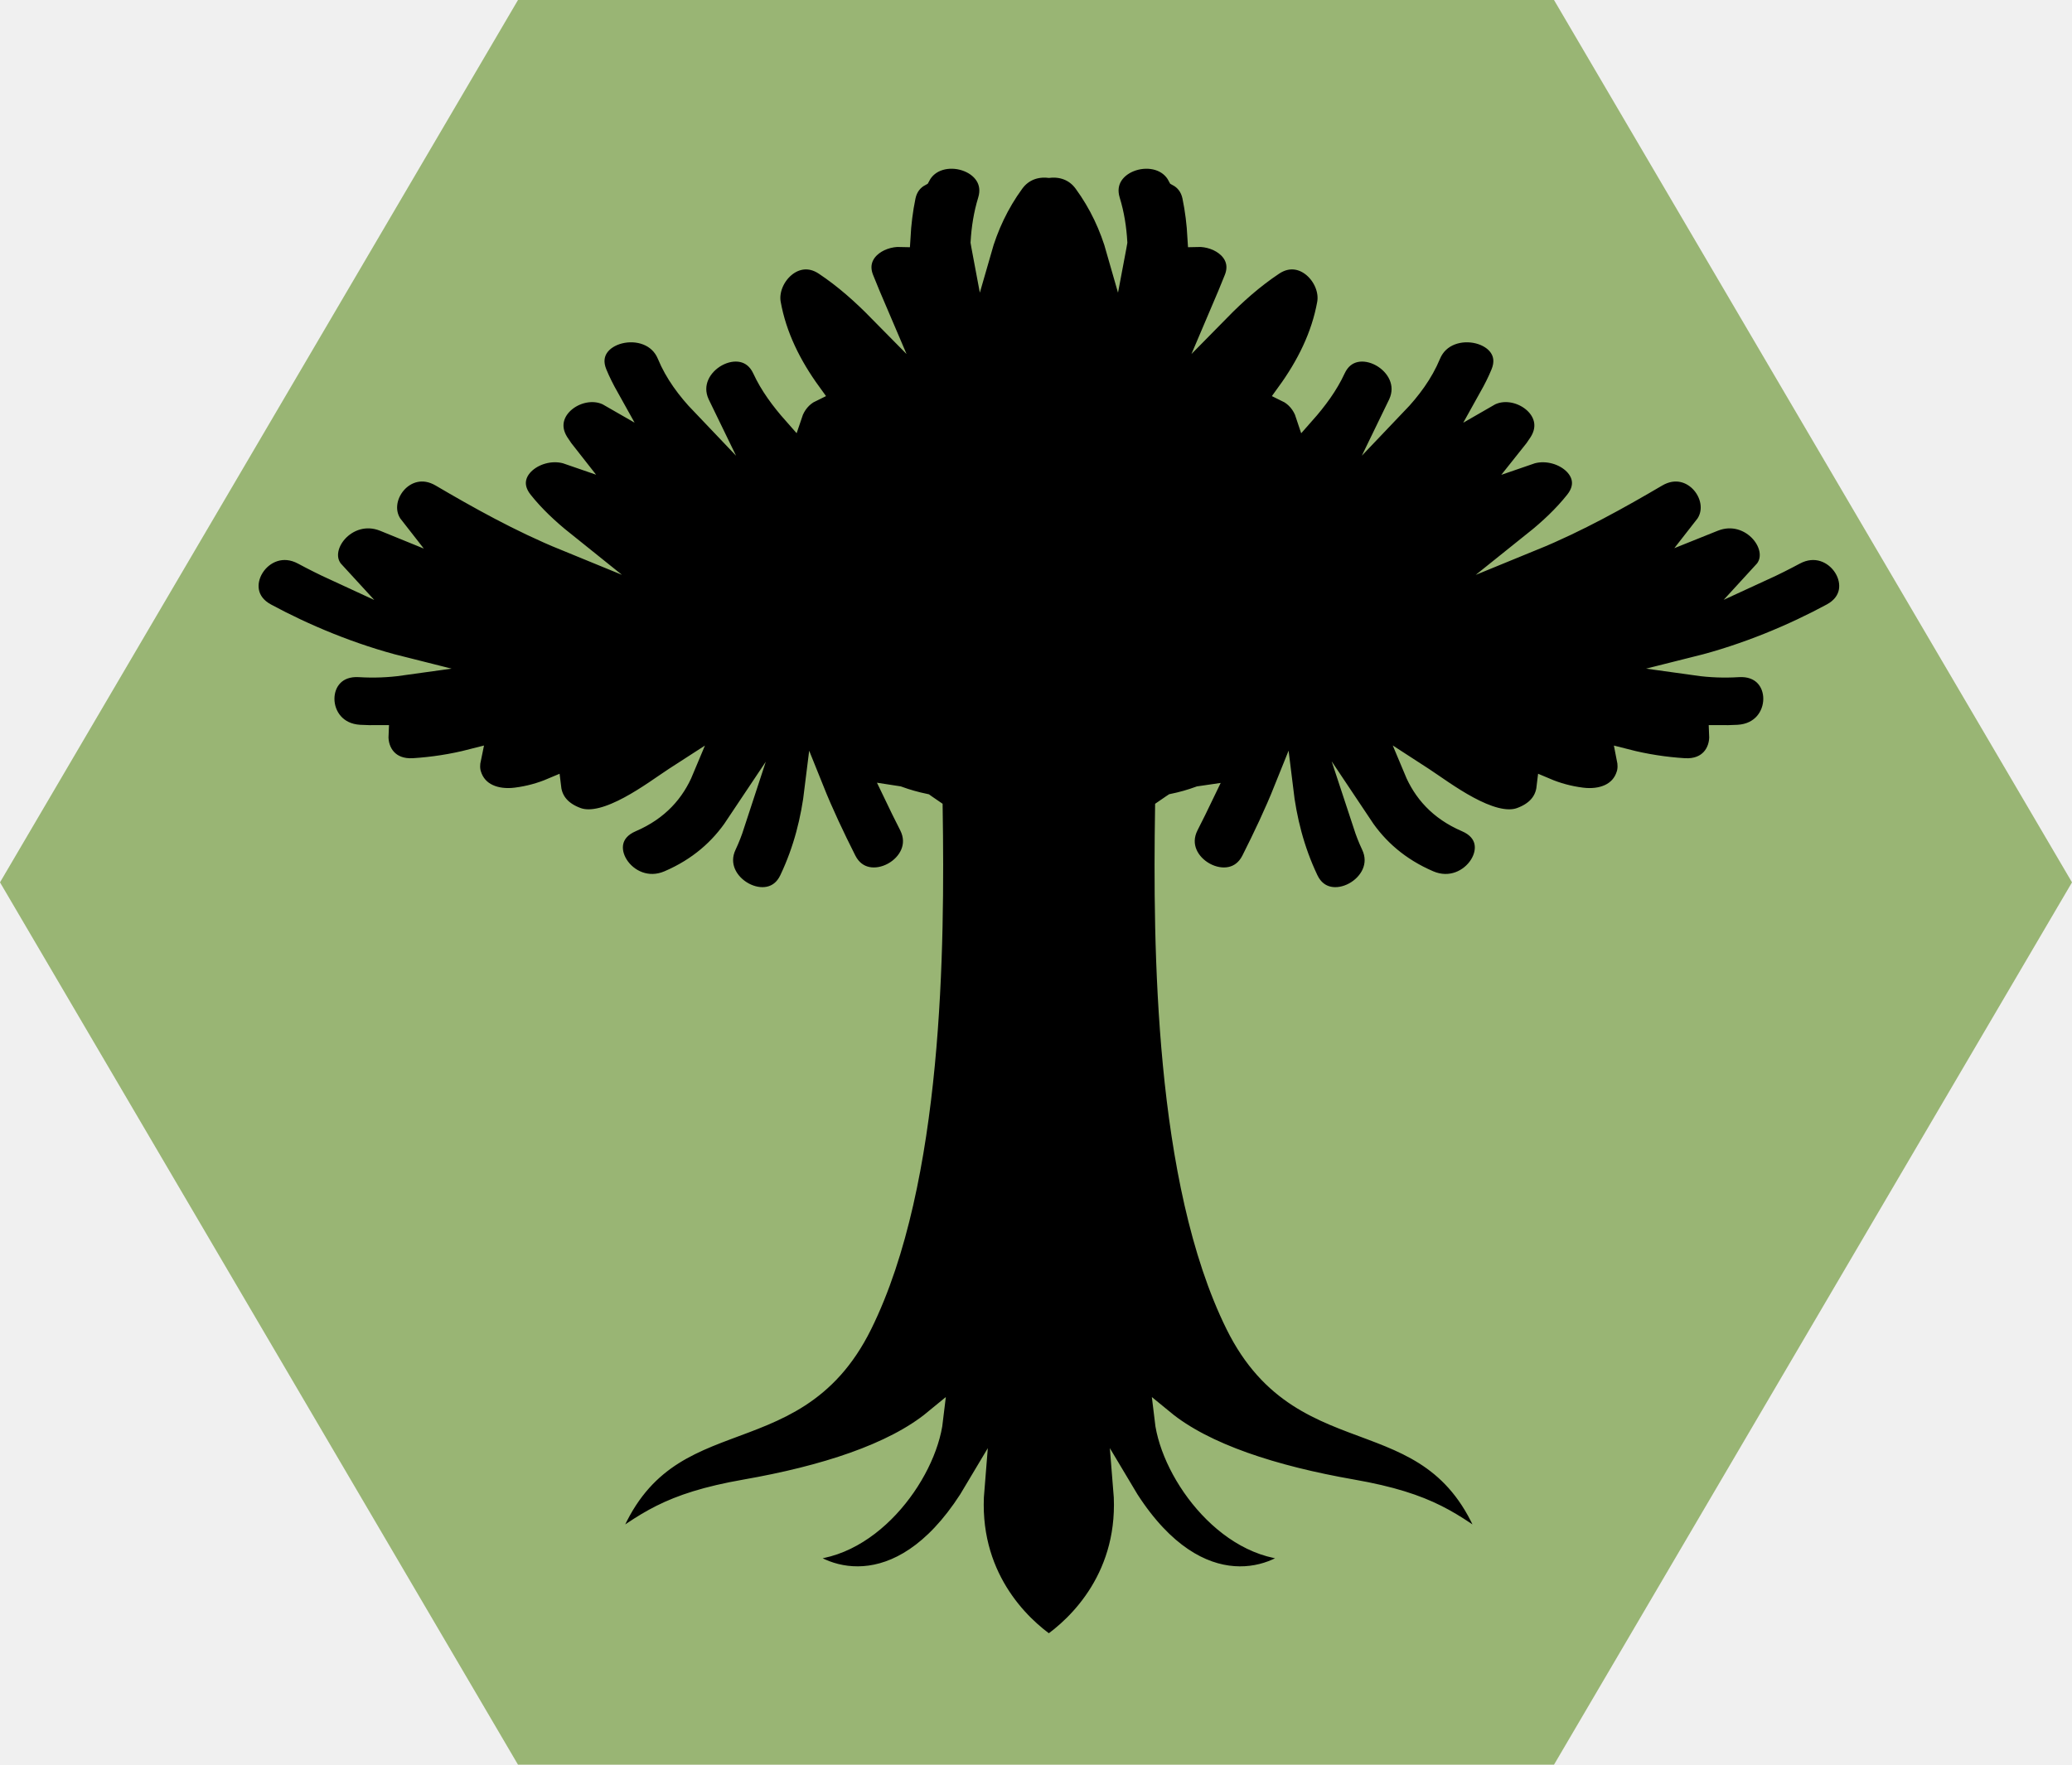
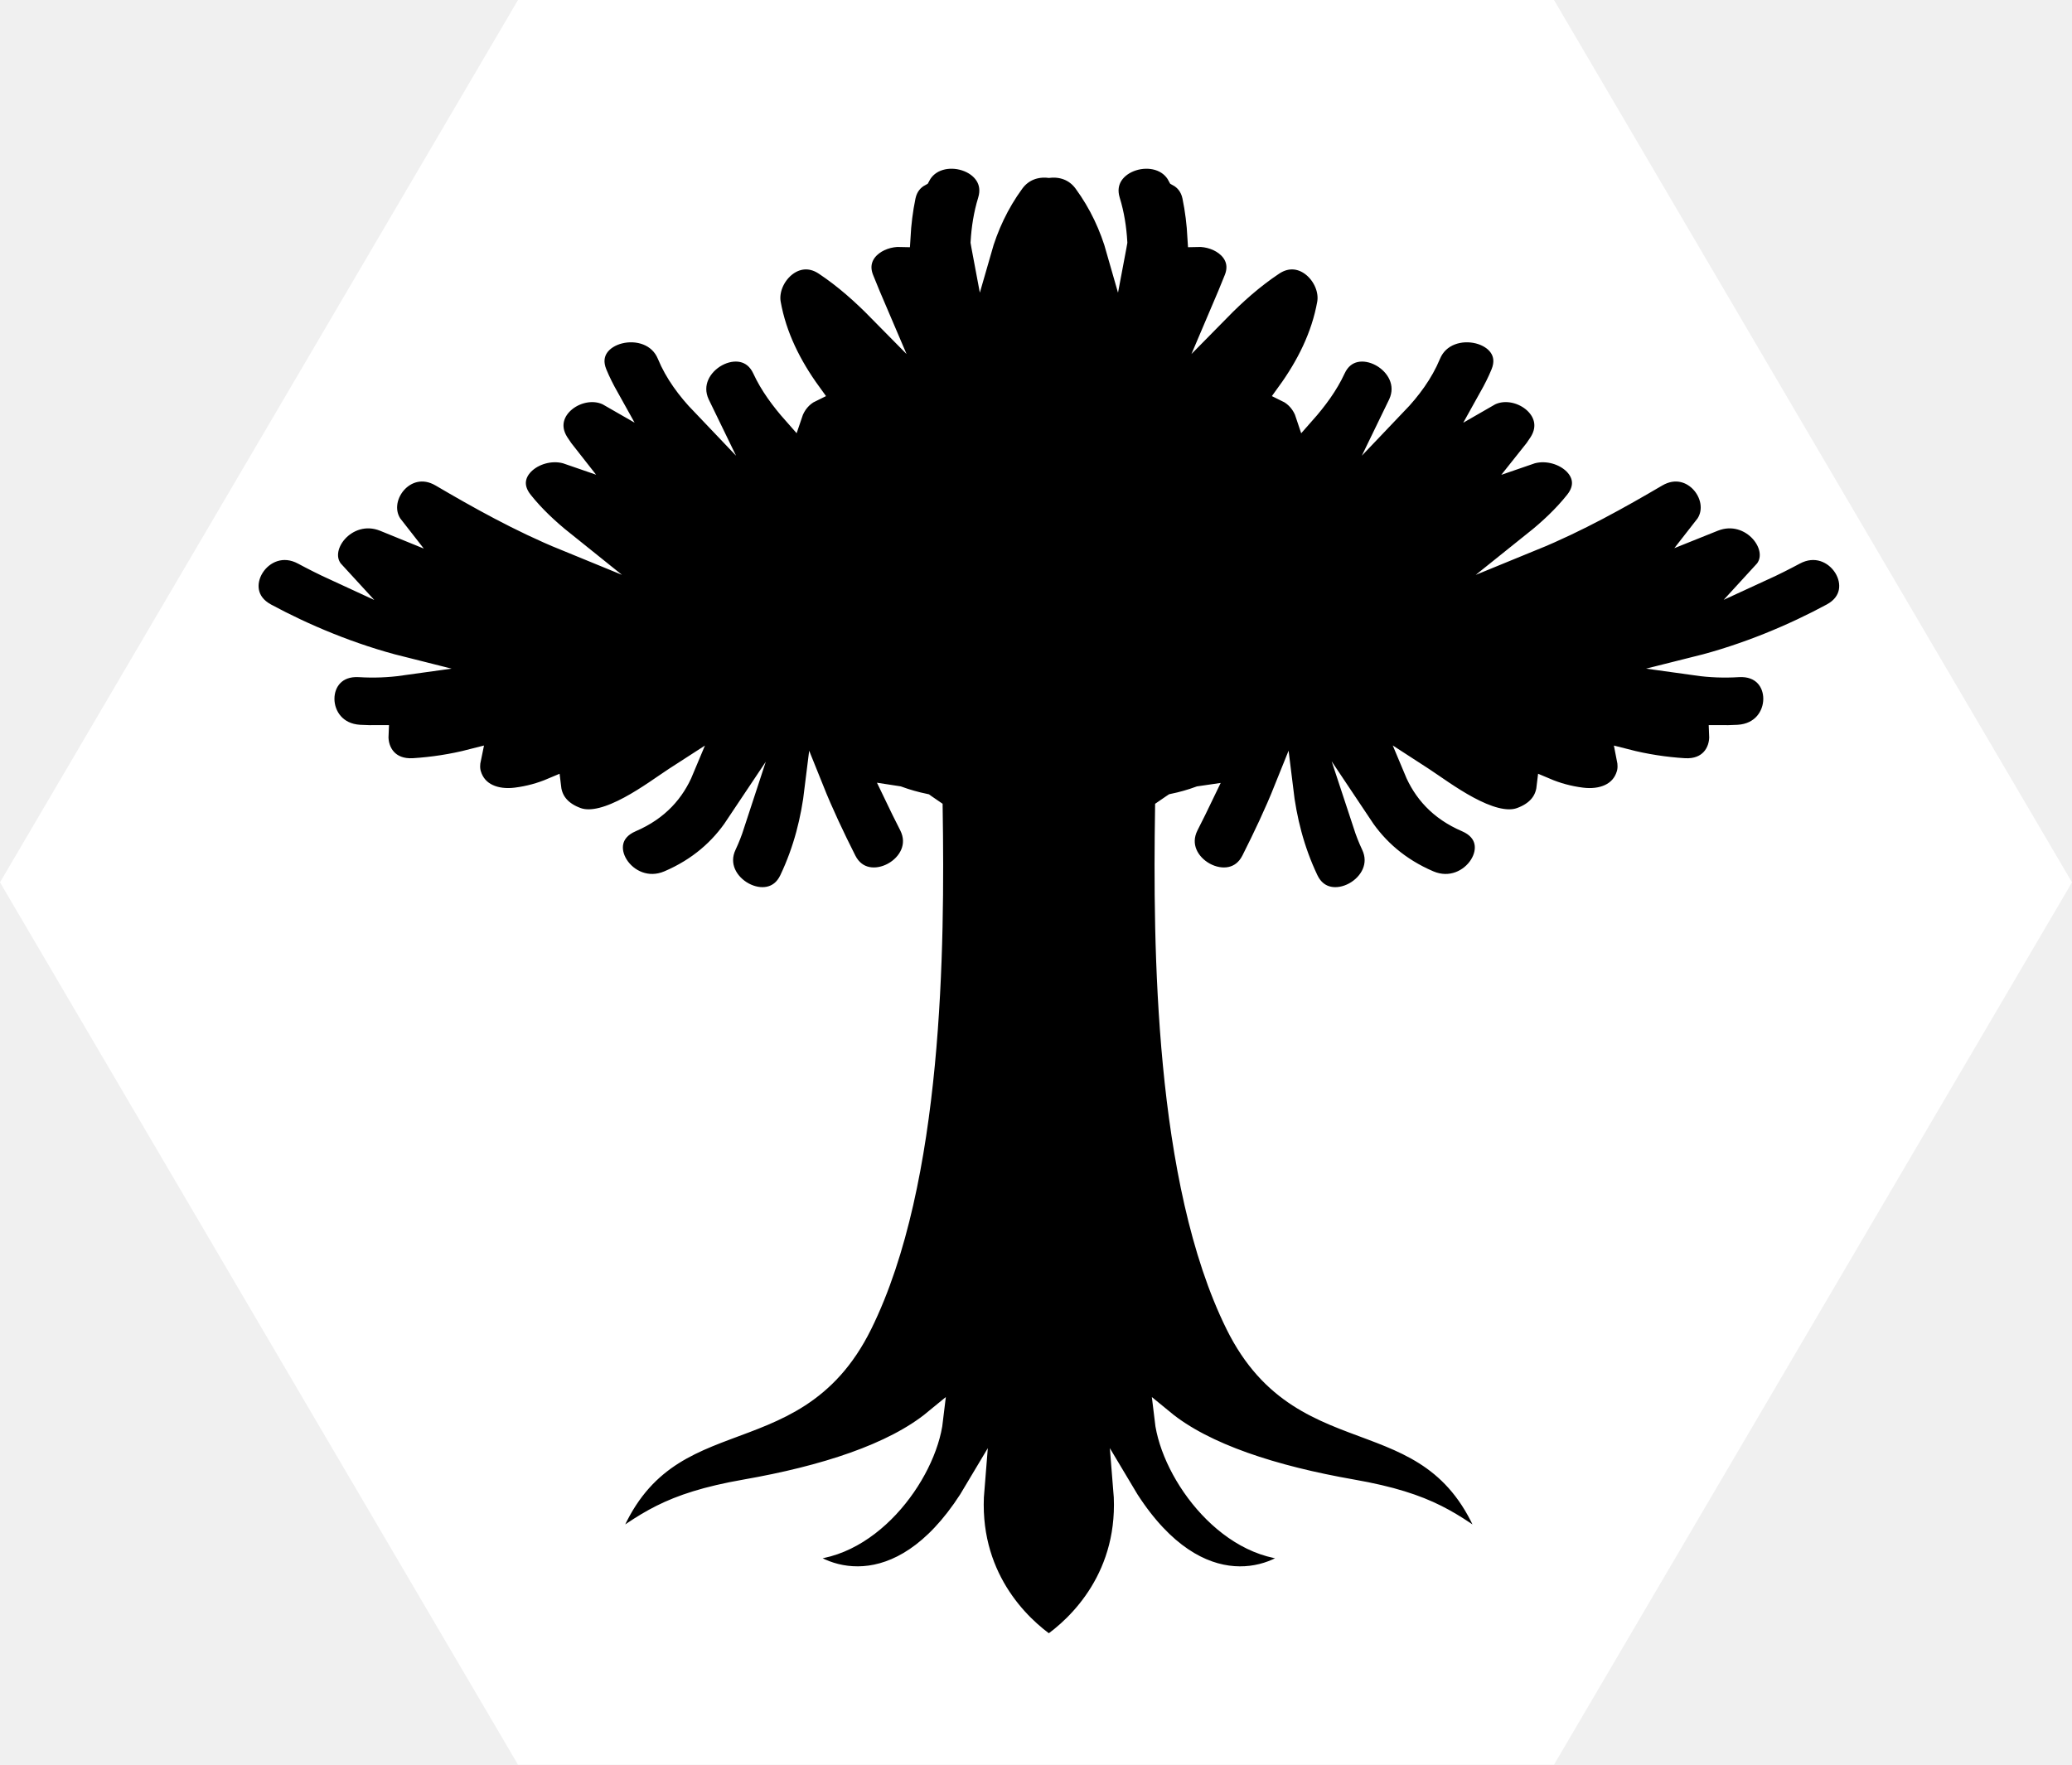
<svg xmlns="http://www.w3.org/2000/svg" version="1.1" id="Layer_2" x="0px" y="0px" width="108px" height="92px" viewBox="968.743 704.743 108 92" enable-background="new 968.743 704.743 108 92" xml:space="preserve">
  <rect x="968.743" y="704.743" display="none" fill="#00D7FF" width="108" height="92" />
-   <polygon fill="#99B574" points="995.743,796.743 968.743,750.743 995.743,704.743 1049.743,704.743 1076.743,750.743   1049.743,796.743 " />
-   <path stroke="#99B574" stroke-miterlimit="10" d="M1062.312,733.689c-0.511,0.274-1.072,0.558-1.673,0.834  c1.065-1.158-0.63-3.341-2.545-2.575c-0.18,0.071-0.356,0.145-0.536,0.217c1.065-1.357-0.611-3.607-2.429-2.54  c-1.916,1.125-4.123,2.364-6.451,3.316c0.802-0.642,1.536-1.333,2.143-2.096c1.185-1.487-0.812-2.921-2.347-2.389  c0.172-0.214,0.33-0.433,0.473-0.659c1.053-1.666-1.185-3.185-2.612-2.359c0.225-0.403,0.437-0.815,0.614-1.248  c0.867-2.101-2.758-3-3.613-0.926c-0.395,0.953-1.027,1.81-1.776,2.594c0.015-0.031,0.033-0.061,0.048-0.091  c0.938-2.041-2.291-3.817-3.235-1.758c-0.38,0.824-0.951,1.6-1.604,2.338c-0.162-0.494-0.509-0.918-0.976-1.144  c1.029-1.419,1.798-2.954,2.101-4.642c0.237-1.33-1.262-2.958-2.753-1.968c-1.051,0.7-1.955,1.511-2.799,2.37  c0.242-0.568,0.484-1.138,0.71-1.709c0.506-1.281-0.725-2.176-1.914-2.138c-0.04-0.708-0.124-1.417-0.271-2.125  c-0.105-0.5-0.391-0.838-0.757-1.036c-0.902-1.74-4.111-0.814-3.482,1.236c0.221,0.719,0.332,1.447,0.375,2.182  c-0.023,0.15-0.056,0.299-0.084,0.448c-0.355-1.252-0.906-2.442-1.707-3.537c-0.462-0.633-1.146-0.837-1.794-0.767  c-0.647-0.07-1.332,0.134-1.794,0.767c-0.8,1.095-1.35,2.284-1.707,3.537c-0.028-0.149-0.061-0.299-0.084-0.448  c0.043-0.734,0.155-1.463,0.375-2.182c0.63-2.05-2.579-2.977-3.48-1.236c-0.367,0.198-0.652,0.537-0.757,1.036  c-0.147,0.709-0.231,1.417-0.271,2.125c-1.19-0.039-2.421,0.856-1.916,2.138c0.226,0.571,0.468,1.141,0.711,1.709  c-0.845-0.858-1.748-1.67-2.799-2.37c-1.491-0.99-2.991,0.638-2.753,1.968c0.302,1.688,1.07,3.222,2.1,4.642  c-0.467,0.226-0.812,0.648-0.977,1.144c-0.653-0.738-1.224-1.514-1.603-2.338c-0.948-2.06-4.175-0.283-3.237,1.758  c0.015,0.03,0.034,0.06,0.049,0.091c-0.75-0.785-1.385-1.642-1.777-2.594c-0.854-2.074-4.48-1.175-3.613,0.926  c0.178,0.433,0.389,0.845,0.614,1.248c-1.429-0.825-3.665,0.694-2.612,2.359c0.143,0.227,0.301,0.444,0.471,0.659  c-1.535-0.533-3.53,0.901-2.347,2.389c0.606,0.763,1.341,1.453,2.143,2.096c-2.327-0.952-4.534-2.191-6.449-3.316  c-1.818-1.068-3.496,1.183-2.431,2.54c-0.179-0.073-0.356-0.146-0.537-0.217c-1.913-0.766-3.611,1.417-2.545,2.575  c-0.599-0.276-1.161-0.559-1.672-0.834c-2.092-1.134-3.978,1.877-1.891,3.007c1.966,1.063,4.446,2.118,7.039,2.767  c-0.707,0.099-1.438,0.129-2.188,0.083c-2.414-0.146-2.398,3.336,0,3.482c0.343,0.021,0.68,0.024,1.014,0.021  c-0.044,0.902,0.549,1.795,1.797,1.721c0.996-0.062,2.023-0.218,3.023-0.475c-0.058,0.273-0.062,0.549,0.011,0.792  c0.298,1.005,1.294,1.343,2.305,1.215c0.676-0.084,1.297-0.26,1.863-0.5c0.09,0.759,0.588,1.265,1.357,1.542  c1.489,0.533,3.944-1.391,5.032-2.1c0.171-0.111,0.348-0.227,0.525-0.341c-0.475,1.139-1.301,2.104-2.726,2.716  c-2.191,0.941-0.288,3.941,1.892,3.008c1.558-0.668,2.681-1.667,3.476-2.859c-0.116,0.355-0.252,0.709-0.417,1.058  c-0.965,2.035,2.266,3.808,3.237,1.756c0.742-1.563,1.121-3.123,1.313-4.707c0.499,1.244,1.078,2.466,1.695,3.691  c1.024,2.033,4.256,0.265,3.237-1.757c-0.27-0.532-0.538-1.069-0.798-1.614c0.086,0.014,0.171,0.021,0.257,0.033  c0.448,0.163,0.91,0.294,1.383,0.393c0.022,0.016,0.046,0.033,0.069,0.049c0.115,0.079,0.234,0.161,0.354,0.243  c0.109,7.148,0.031,19.409-3.676,26.904c-3.658,7.401-10.707,3.338-13.447,11.753c2.117-1.451,3.245-2.485,7.335-3.201  s7.685-1.869,9.812-3.619c-0.338,2.903-3.451,7.11-7.188,6.82c1.494,1.597,5.729,2.901,9.338-3.201  c-0.373,4.507,2.366,7.119,3.86,8.135c1.494-1.016,4.233-3.628,3.858-8.135c3.611,6.104,7.845,4.798,9.339,3.201  c-3.735,0.29-6.849-3.917-7.188-6.82c2.129,1.75,5.724,2.903,9.812,3.619c4.091,0.715,5.219,1.75,7.337,3.201  c-2.74-8.415-9.789-4.352-13.448-11.753c-3.706-7.495-3.784-19.756-3.675-26.904c0.119-0.082,0.238-0.164,0.354-0.243  c0.023-0.016,0.046-0.034,0.07-0.049c0.472-0.098,0.934-0.229,1.382-0.393c0.086-0.013,0.172-0.02,0.258-0.033  c-0.26,0.544-0.53,1.082-0.799,1.614c-1.018,2.021,2.213,3.791,3.237,1.757c0.618-1.227,1.197-2.448,1.696-3.691  c0.191,1.584,0.571,3.144,1.312,4.707c0.974,2.052,4.202,0.279,3.237-1.756c-0.166-0.349-0.301-0.702-0.418-1.058  c0.795,1.192,1.918,2.19,3.476,2.859c2.179,0.935,4.084-2.066,1.892-3.008c-1.424-0.611-2.25-1.577-2.725-2.716  c0.176,0.114,0.354,0.229,0.525,0.341c1.087,0.71,3.541,2.633,5.03,2.1c0.771-0.278,1.269-0.783,1.358-1.542  c0.565,0.24,1.188,0.416,1.862,0.5c1.012,0.129,2.007-0.21,2.305-1.215c0.073-0.244,0.068-0.52,0.013-0.792  c0.999,0.257,2.026,0.414,3.023,0.475c1.247,0.075,1.84-0.817,1.796-1.721c0.334,0.003,0.673,0,1.016-0.021  c2.396-0.146,2.414-3.629,0-3.482c-0.752,0.046-1.482,0.016-2.189-0.083c2.593-0.648,5.073-1.703,7.039-2.767  C1066.291,735.566,1064.406,732.556,1062.312,733.689z" />
+   <polygon fill="#FFFFFF" points="995.743,796.743 968.743,750.743 995.743,704.743 1049.743,704.743 1076.743,750.743   1049.743,796.743 " />
+   <path stroke="#FFFFFF" stroke-miterlimit="10" d="M1062.312,733.689c-0.511,0.274-1.072,0.558-1.673,0.834  c1.065-1.158-0.63-3.341-2.545-2.575c-0.18,0.071-0.356,0.145-0.536,0.217c1.065-1.357-0.611-3.607-2.429-2.54  c-1.916,1.125-4.123,2.364-6.451,3.316c0.802-0.642,1.536-1.333,2.143-2.096c1.185-1.487-0.812-2.921-2.347-2.389  c0.172-0.214,0.33-0.433,0.473-0.659c1.053-1.666-1.185-3.185-2.612-2.359c0.225-0.403,0.437-0.815,0.614-1.248  c0.867-2.101-2.758-3-3.613-0.926c-0.395,0.953-1.027,1.81-1.776,2.594c0.015-0.031,0.033-0.061,0.048-0.091  c0.938-2.041-2.291-3.817-3.235-1.758c-0.38,0.824-0.951,1.6-1.604,2.338c-0.162-0.494-0.509-0.918-0.976-1.144  c1.029-1.419,1.798-2.954,2.101-4.642c0.237-1.33-1.262-2.958-2.753-1.968c-1.051,0.7-1.955,1.511-2.799,2.37  c0.242-0.568,0.484-1.138,0.71-1.709c0.506-1.281-0.725-2.176-1.914-2.138c-0.04-0.708-0.124-1.417-0.271-2.125  c-0.105-0.5-0.391-0.838-0.757-1.036c-0.902-1.74-4.111-0.814-3.482,1.236c0.221,0.719,0.332,1.447,0.375,2.182  c-0.023,0.15-0.056,0.299-0.084,0.448c-0.355-1.252-0.906-2.442-1.707-3.537c-0.462-0.633-1.146-0.837-1.794-0.767  c-0.647-0.07-1.332,0.134-1.794,0.767c-0.8,1.095-1.35,2.284-1.707,3.537c-0.028-0.149-0.061-0.299-0.084-0.448  c0.043-0.734,0.155-1.463,0.375-2.182c0.63-2.05-2.579-2.977-3.48-1.236c-0.367,0.198-0.652,0.537-0.757,1.036  c-0.147,0.709-0.231,1.417-0.271,2.125c-1.19-0.039-2.421,0.856-1.916,2.138c0.226,0.571,0.468,1.141,0.711,1.709  c-0.845-0.858-1.748-1.67-2.799-2.37c-1.491-0.99-2.991,0.638-2.753,1.968c0.302,1.688,1.07,3.222,2.1,4.642  c-0.467,0.226-0.812,0.648-0.977,1.144c-0.653-0.738-1.224-1.514-1.603-2.338c-0.948-2.06-4.175-0.283-3.237,1.758  c0.015,0.03,0.034,0.06,0.049,0.091c-0.75-0.785-1.385-1.642-1.777-2.594c-0.854-2.074-4.48-1.175-3.613,0.926  c0.178,0.433,0.389,0.845,0.614,1.248c-1.429-0.825-3.665,0.694-2.612,2.359c0.143,0.227,0.301,0.444,0.471,0.659  c-1.535-0.533-3.53,0.901-2.347,2.389c0.606,0.763,1.341,1.453,2.143,2.096c-2.327-0.952-4.534-2.191-6.449-3.316  c-1.818-1.068-3.496,1.183-2.431,2.54c-0.179-0.073-0.356-0.146-0.537-0.217c-1.913-0.766-3.611,1.417-2.545,2.575  c-0.599-0.276-1.161-0.559-1.672-0.834c-2.092-1.134-3.978,1.877-1.891,3.007c1.966,1.063,4.446,2.118,7.039,2.767  c-0.707,0.099-1.438,0.129-2.188,0.083c-2.414-0.146-2.398,3.336,0,3.482c0.343,0.021,0.68,0.024,1.014,0.021  c-0.044,0.902,0.549,1.795,1.797,1.721c0.996-0.062,2.023-0.218,3.023-0.475c-0.058,0.273-0.062,0.549,0.011,0.792  c0.298,1.005,1.294,1.343,2.305,1.215c0.676-0.084,1.297-0.26,1.863-0.5c0.09,0.759,0.588,1.265,1.357,1.542  c1.489,0.533,3.944-1.391,5.032-2.1c0.171-0.111,0.348-0.227,0.525-0.341c-0.475,1.139-1.301,2.104-2.726,2.716  c-2.191,0.941-0.288,3.941,1.892,3.008c1.558-0.668,2.681-1.667,3.476-2.859c-0.116,0.355-0.252,0.709-0.417,1.058  c-0.965,2.035,2.266,3.808,3.237,1.756c0.742-1.563,1.121-3.123,1.313-4.707c0.499,1.244,1.078,2.466,1.695,3.691  c1.024,2.033,4.256,0.265,3.237-1.757c-0.27-0.532-0.538-1.069-0.798-1.614c0.086,0.014,0.171,0.021,0.257,0.033  c0.448,0.163,0.91,0.294,1.383,0.393c0.022,0.016,0.046,0.033,0.069,0.049c0.115,0.079,0.234,0.161,0.354,0.243  c0.109,7.148,0.031,19.409-3.676,26.904c-3.658,7.401-10.707,3.338-13.447,11.753c2.117-1.451,3.245-2.485,7.335-3.201  s7.685-1.869,9.812-3.619c-0.338,2.903-3.451,7.11-7.188,6.82c1.494,1.597,5.729,2.901,9.338-3.201  c-0.373,4.507,2.366,7.119,3.86,8.135c1.494-1.016,4.233-3.628,3.858-8.135c3.611,6.104,7.845,4.798,9.339,3.201  c-3.735,0.29-6.849-3.917-7.188-6.82c2.129,1.75,5.724,2.903,9.812,3.619c4.091,0.715,5.219,1.75,7.337,3.201  c-2.74-8.415-9.789-4.352-13.448-11.753c-3.706-7.495-3.784-19.756-3.675-26.904c0.119-0.082,0.238-0.164,0.354-0.243  c0.023-0.016,0.046-0.034,0.07-0.049c0.472-0.098,0.934-0.229,1.382-0.393c0.086-0.013,0.172-0.02,0.258-0.033  c-0.26,0.544-0.53,1.082-0.799,1.614c-1.018,2.021,2.213,3.791,3.237,1.757c0.618-1.227,1.197-2.448,1.696-3.691  c0.191,1.584,0.571,3.144,1.312,4.707c0.974,2.052,4.202,0.279,3.237-1.756c-0.166-0.349-0.301-0.702-0.418-1.058  c0.795,1.192,1.918,2.19,3.476,2.859c2.179,0.935,4.084-2.066,1.892-3.008c-1.424-0.611-2.25-1.577-2.725-2.716  c0.176,0.114,0.354,0.229,0.525,0.341c1.087,0.71,3.541,2.633,5.03,2.1c0.771-0.278,1.269-0.783,1.358-1.542  c0.565,0.24,1.188,0.416,1.862,0.5c1.012,0.129,2.007-0.21,2.305-1.215c0.073-0.244,0.068-0.52,0.013-0.792  c0.999,0.257,2.026,0.414,3.023,0.475c1.247,0.075,1.84-0.817,1.796-1.721c0.334,0.003,0.673,0,1.016-0.021  c2.396-0.146,2.414-3.629,0-3.482c-0.752,0.046-1.482,0.016-2.189-0.083c2.593-0.648,5.073-1.703,7.039-2.767  C1066.291,735.566,1064.406,732.556,1062.312,733.689z" />
</svg>
